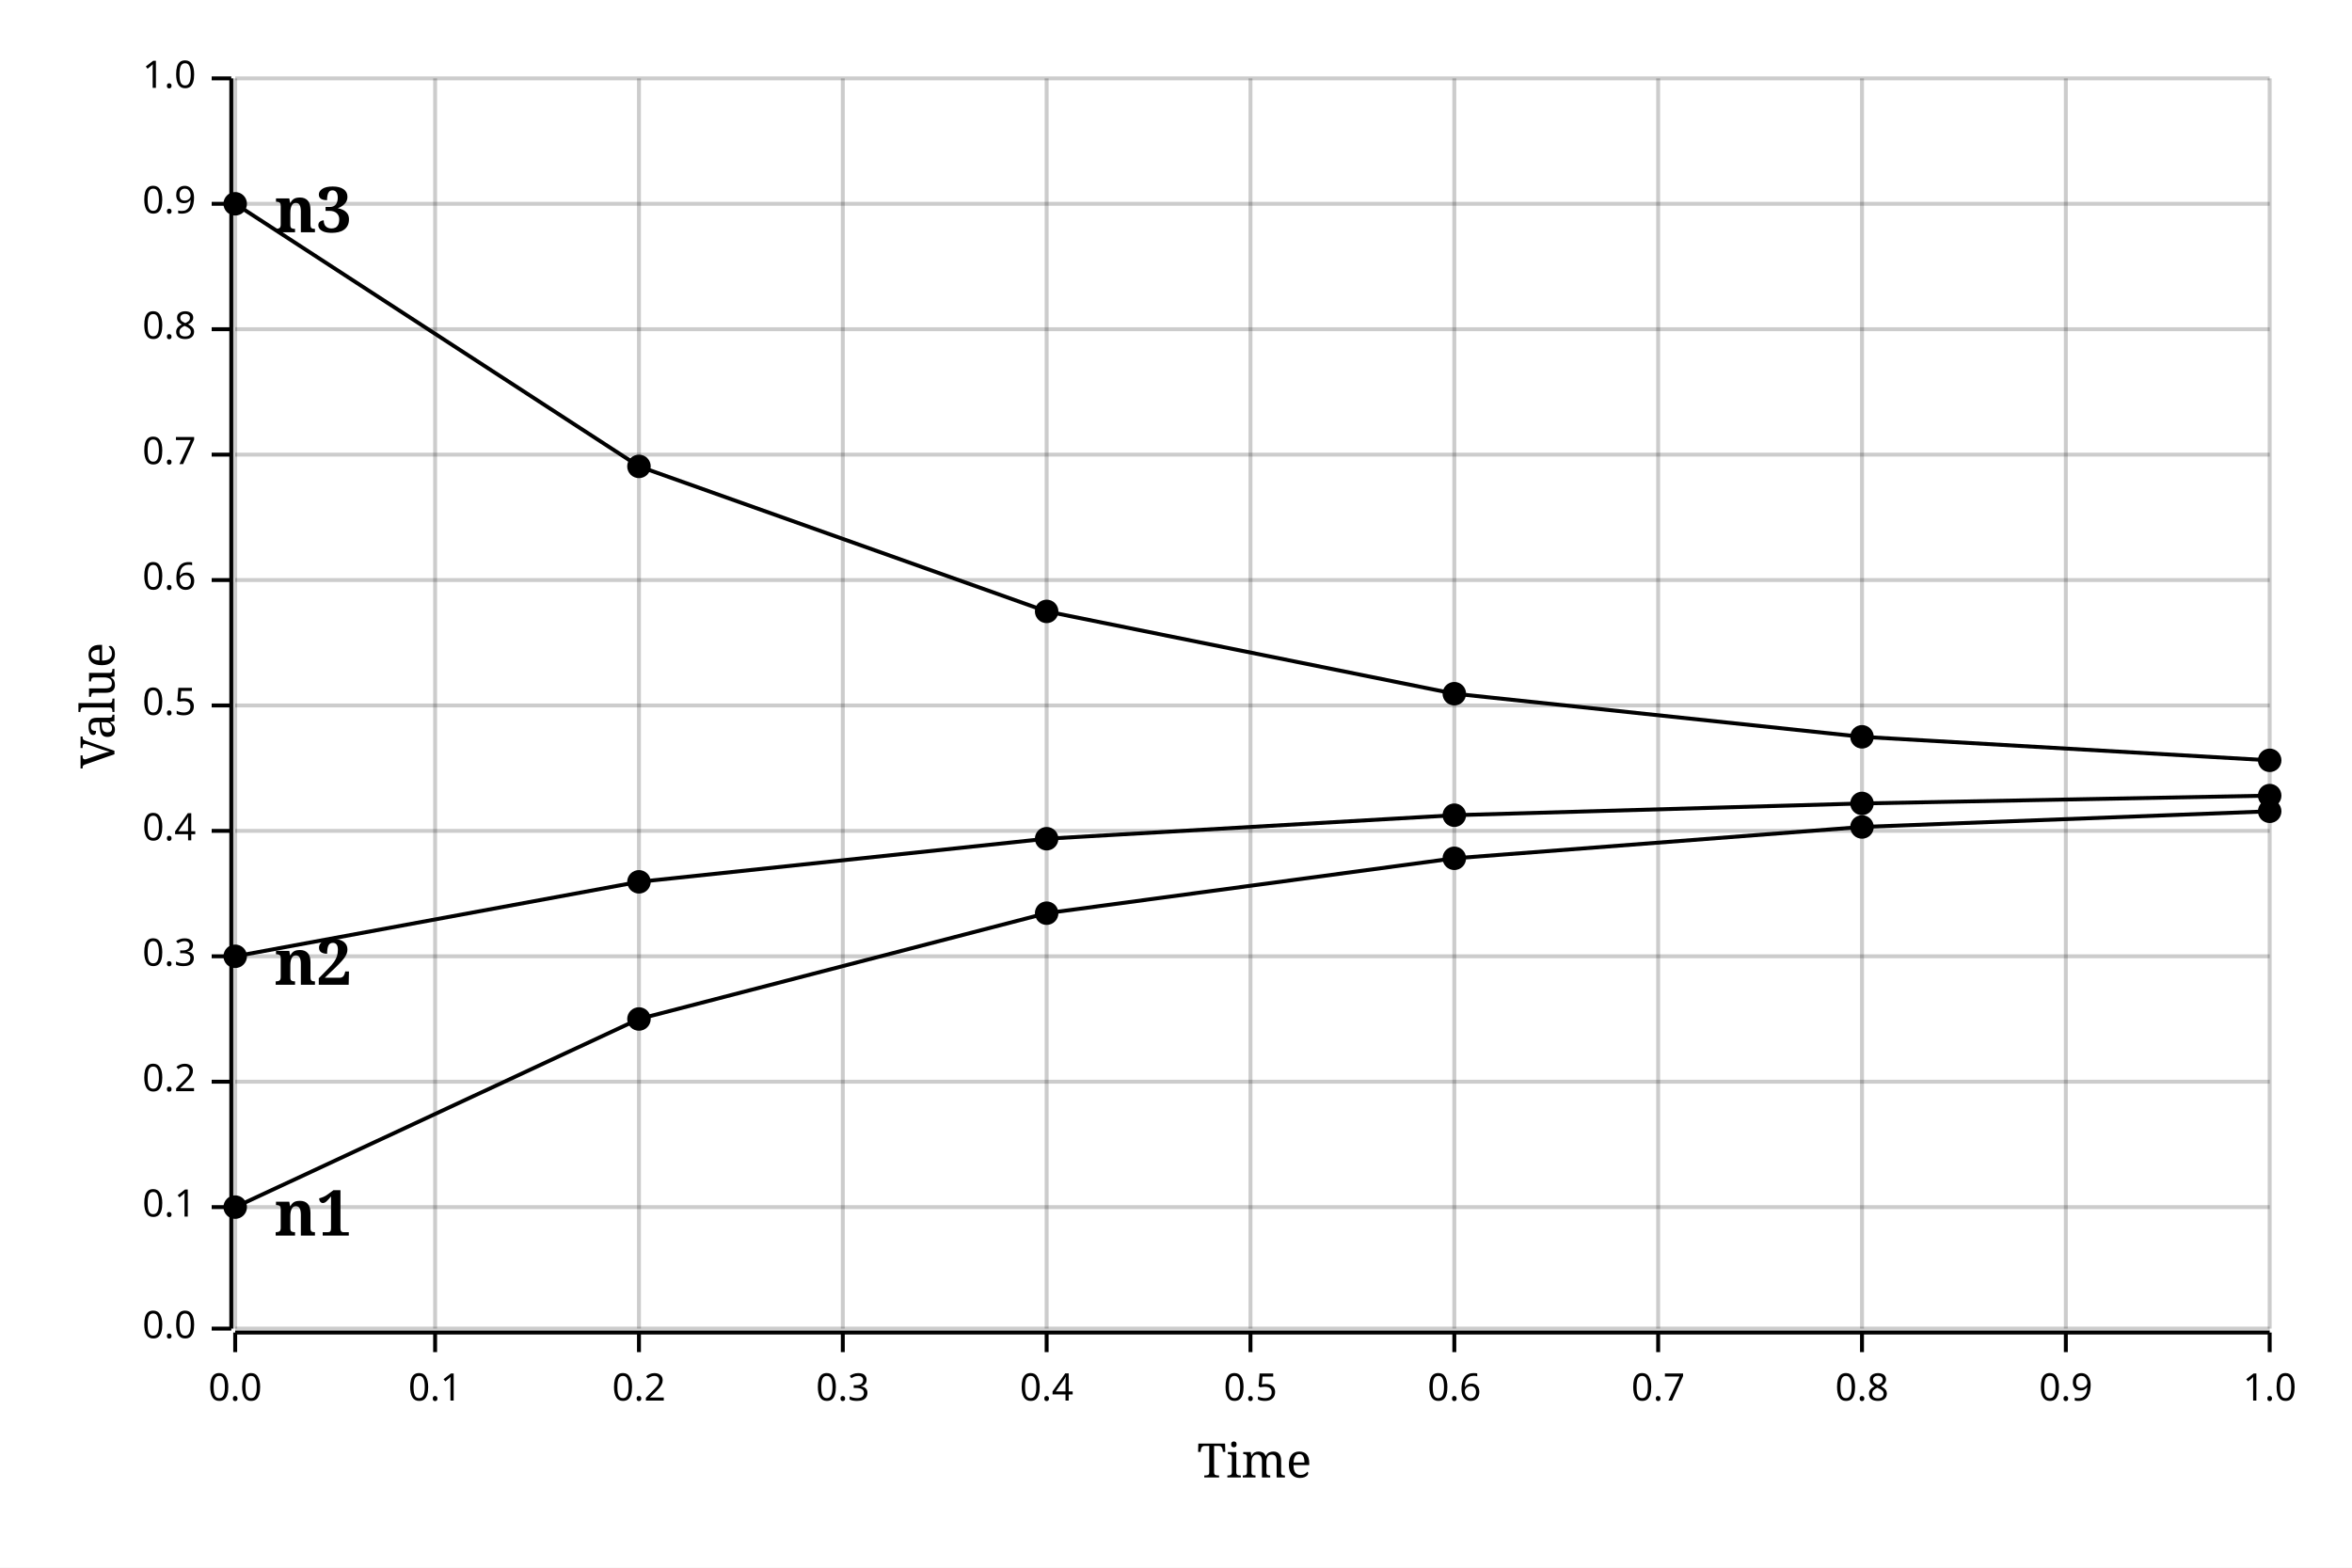
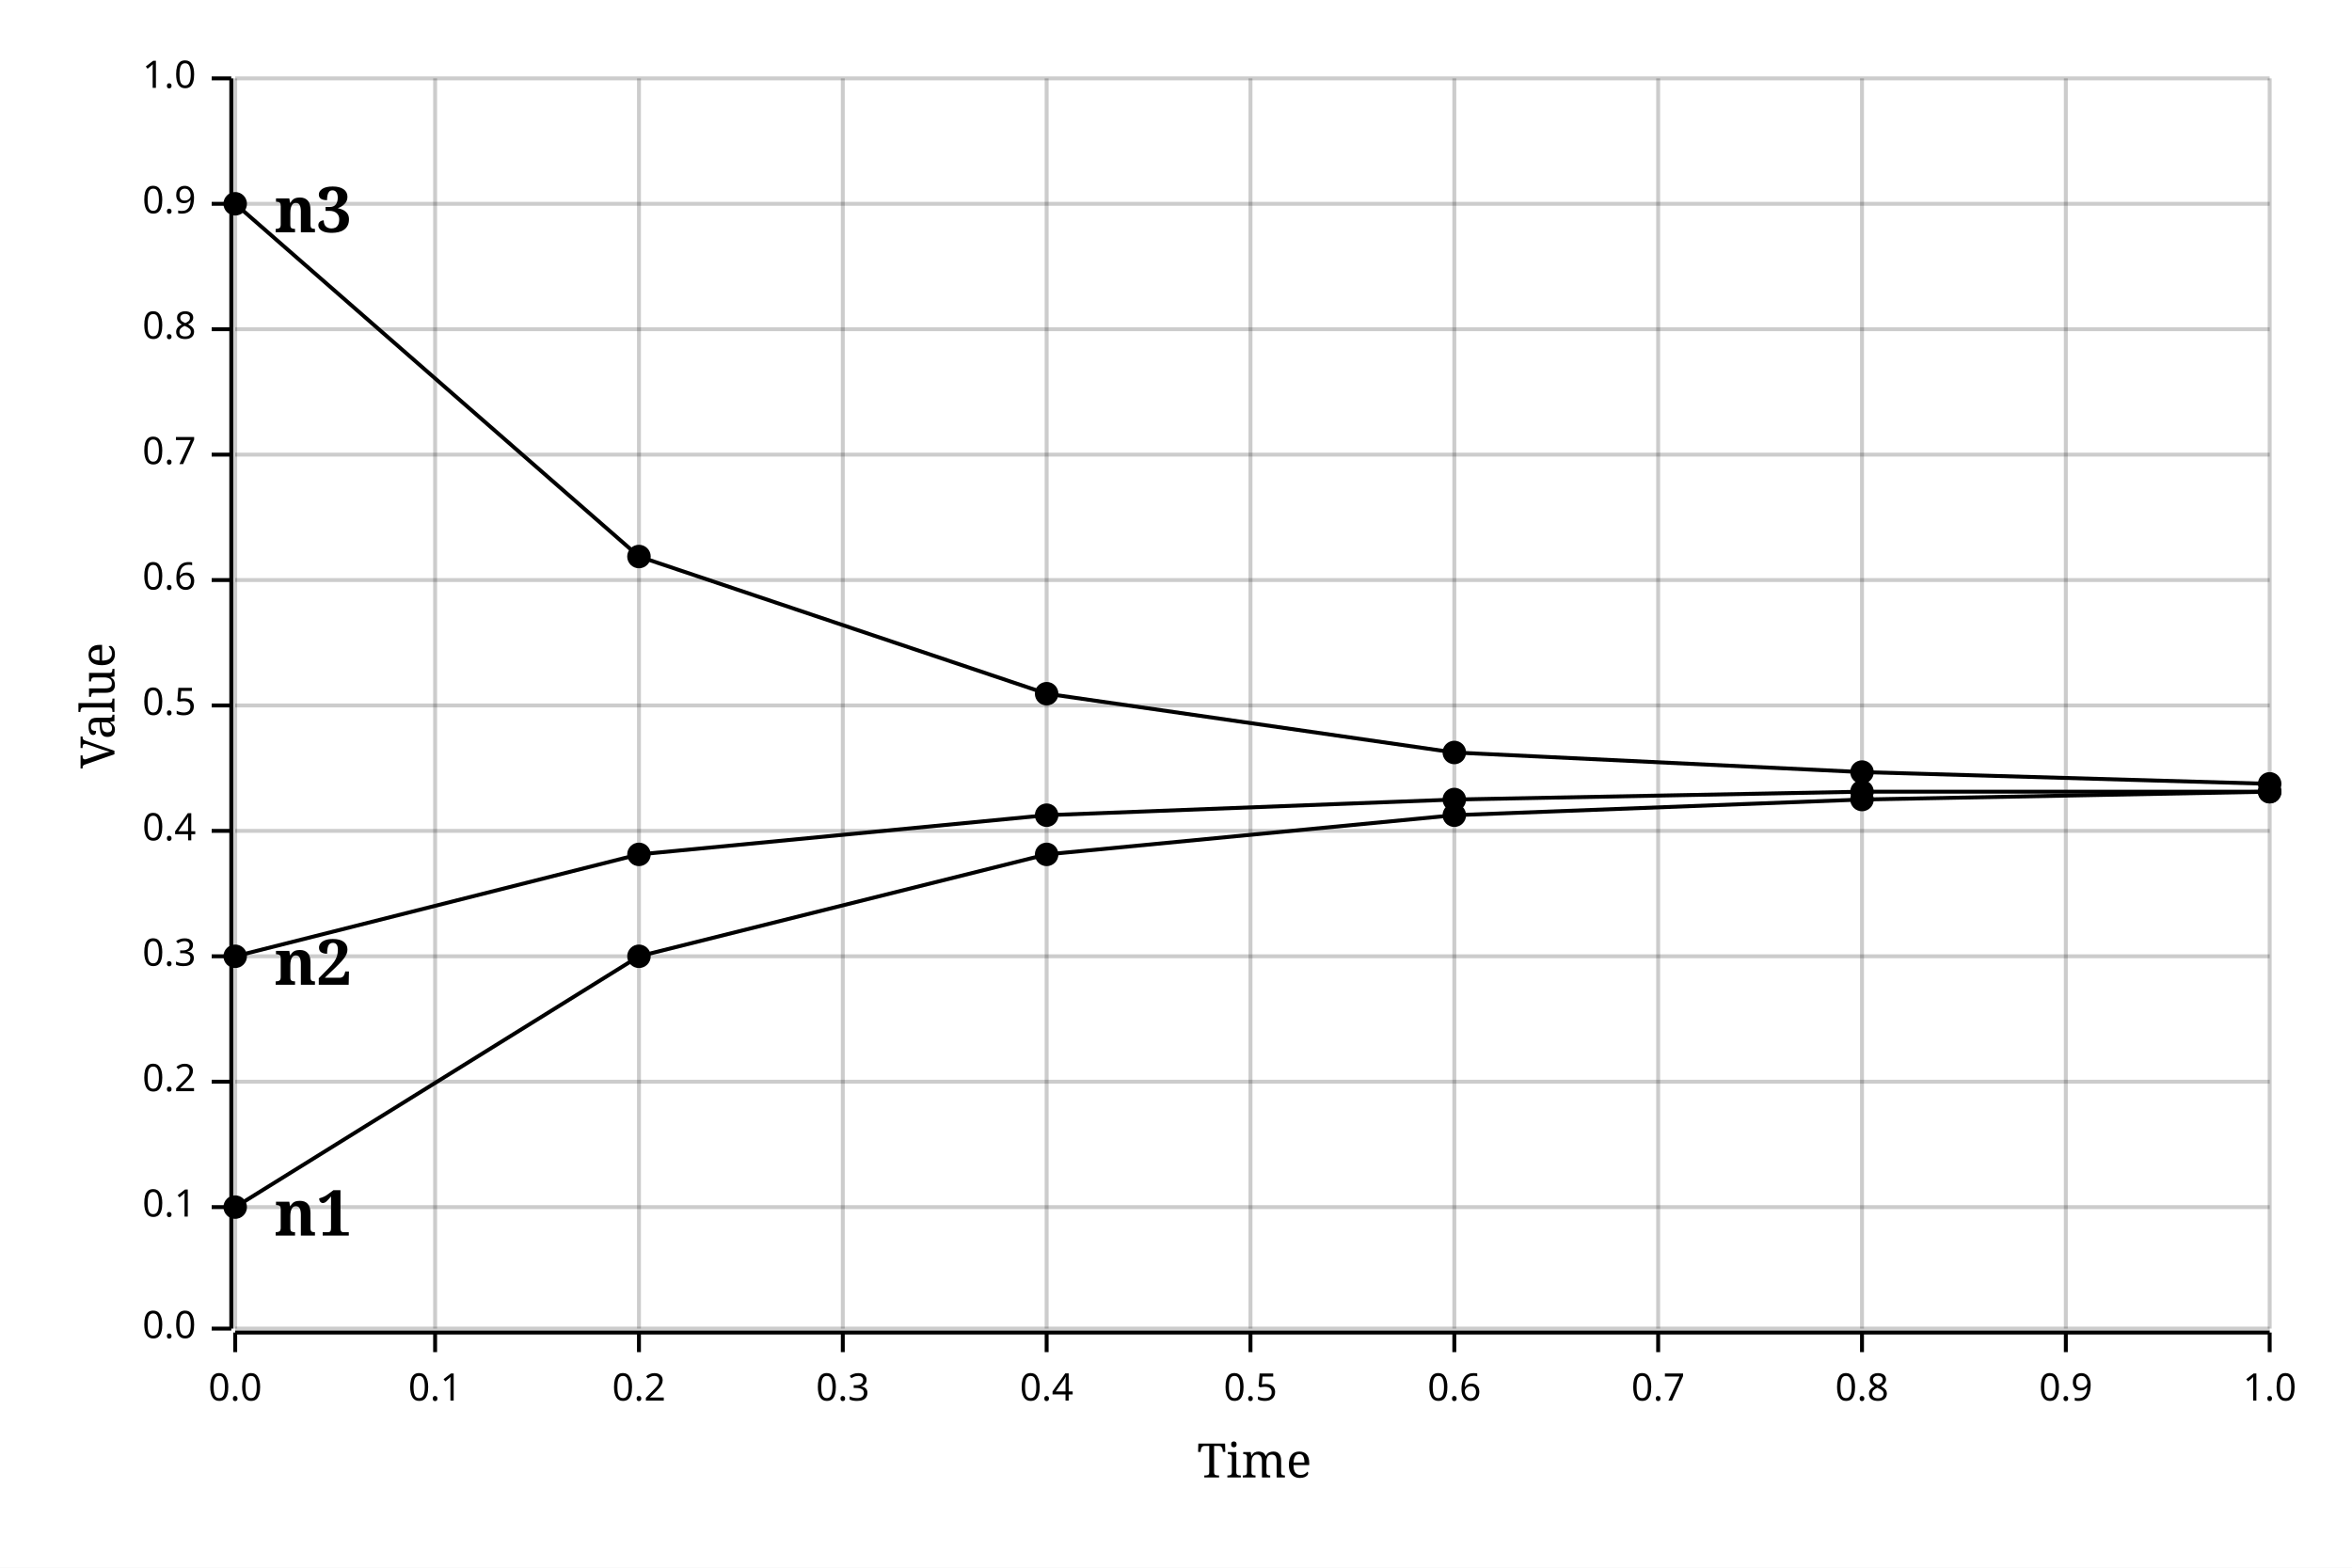
<svg xmlns="http://www.w3.org/2000/svg" width="600" height="400" viewBox="0 0 600 400">
  <rect x="0" y="0" width="600" height="400" opacity="1" fill="#FFFFFF" stroke="none" />
  <line opacity="1" stroke="#FFFFFF" stroke-width="1" x1="60" y1="339" x2="60" y2="20" />
  <line opacity="1" stroke="#FFFFFF" stroke-width="1" x1="65" y1="339" x2="65" y2="20" />
  <line opacity="1" stroke="#FFFFFF" stroke-width="1" x1="70" y1="339" x2="70" y2="20" />
  <line opacity="1" stroke="#FFFFFF" stroke-width="1" x1="75" y1="339" x2="75" y2="20" />
  <line opacity="1" stroke="#FFFFFF" stroke-width="1" x1="80" y1="339" x2="80" y2="20" />
  <line opacity="1" stroke="#FFFFFF" stroke-width="1" x1="85" y1="339" x2="85" y2="20" />
  <line opacity="1" stroke="#FFFFFF" stroke-width="1" x1="91" y1="339" x2="91" y2="20" />
  <line opacity="1" stroke="#FFFFFF" stroke-width="1" x1="96" y1="339" x2="96" y2="20" />
  <line opacity="1" stroke="#FFFFFF" stroke-width="1" x1="101" y1="339" x2="101" y2="20" />
  <line opacity="1" stroke="#FFFFFF" stroke-width="1" x1="106" y1="339" x2="106" y2="20" />
  <line opacity="1" stroke="#FFFFFF" stroke-width="1" x1="111" y1="339" x2="111" y2="20" />
  <line opacity="1" stroke="#FFFFFF" stroke-width="1" x1="117" y1="339" x2="117" y2="20" />
  <line opacity="1" stroke="#FFFFFF" stroke-width="1" x1="122" y1="339" x2="122" y2="20" />
  <line opacity="1" stroke="#FFFFFF" stroke-width="1" x1="127" y1="339" x2="127" y2="20" />
  <line opacity="1" stroke="#FFFFFF" stroke-width="1" x1="132" y1="339" x2="132" y2="20" />
  <line opacity="1" stroke="#FFFFFF" stroke-width="1" x1="137" y1="339" x2="137" y2="20" />
  <line opacity="1" stroke="#FFFFFF" stroke-width="1" x1="143" y1="339" x2="143" y2="20" />
  <line opacity="1" stroke="#FFFFFF" stroke-width="1" x1="148" y1="339" x2="148" y2="20" />
  <line opacity="1" stroke="#FFFFFF" stroke-width="1" x1="153" y1="339" x2="153" y2="20" />
  <line opacity="1" stroke="#FFFFFF" stroke-width="1" x1="158" y1="339" x2="158" y2="20" />
  <line opacity="1" stroke="#FFFFFF" stroke-width="1" x1="163" y1="339" x2="163" y2="20" />
  <line opacity="1" stroke="#FFFFFF" stroke-width="1" x1="168" y1="339" x2="168" y2="20" />
  <line opacity="1" stroke="#FFFFFF" stroke-width="1" x1="174" y1="339" x2="174" y2="20" />
  <line opacity="1" stroke="#FFFFFF" stroke-width="1" x1="179" y1="339" x2="179" y2="20" />
  <line opacity="1" stroke="#FFFFFF" stroke-width="1" x1="184" y1="339" x2="184" y2="20" />
  <line opacity="1" stroke="#FFFFFF" stroke-width="1" x1="189" y1="339" x2="189" y2="20" />
  <line opacity="1" stroke="#FFFFFF" stroke-width="1" x1="194" y1="339" x2="194" y2="20" />
  <line opacity="1" stroke="#FFFFFF" stroke-width="1" x1="200" y1="339" x2="200" y2="20" />
  <line opacity="1" stroke="#FFFFFF" stroke-width="1" x1="205" y1="339" x2="205" y2="20" />
  <line opacity="1" stroke="#FFFFFF" stroke-width="1" x1="210" y1="339" x2="210" y2="20" />
  <line opacity="1" stroke="#FFFFFF" stroke-width="1" x1="215" y1="339" x2="215" y2="20" />
  <line opacity="1" stroke="#FFFFFF" stroke-width="1" x1="220" y1="339" x2="220" y2="20" />
  <line opacity="1" stroke="#FFFFFF" stroke-width="1" x1="226" y1="339" x2="226" y2="20" />
  <line opacity="1" stroke="#FFFFFF" stroke-width="1" x1="231" y1="339" x2="231" y2="20" />
  <line opacity="1" stroke="#FFFFFF" stroke-width="1" x1="236" y1="339" x2="236" y2="20" />
  <line opacity="1" stroke="#FFFFFF" stroke-width="1" x1="241" y1="339" x2="241" y2="20" />
  <line opacity="1" stroke="#FFFFFF" stroke-width="1" x1="246" y1="339" x2="246" y2="20" />
  <line opacity="1" stroke="#FFFFFF" stroke-width="1" x1="252" y1="339" x2="252" y2="20" />
  <line opacity="1" stroke="#FFFFFF" stroke-width="1" x1="257" y1="339" x2="257" y2="20" />
  <line opacity="1" stroke="#FFFFFF" stroke-width="1" x1="262" y1="339" x2="262" y2="20" />
  <line opacity="1" stroke="#FFFFFF" stroke-width="1" x1="267" y1="339" x2="267" y2="20" />
  <line opacity="1" stroke="#FFFFFF" stroke-width="1" x1="272" y1="339" x2="272" y2="20" />
  <line opacity="1" stroke="#FFFFFF" stroke-width="1" x1="277" y1="339" x2="277" y2="20" />
  <line opacity="1" stroke="#FFFFFF" stroke-width="1" x1="283" y1="339" x2="283" y2="20" />
  <line opacity="1" stroke="#FFFFFF" stroke-width="1" x1="288" y1="339" x2="288" y2="20" />
  <line opacity="1" stroke="#FFFFFF" stroke-width="1" x1="293" y1="339" x2="293" y2="20" />
  <line opacity="1" stroke="#FFFFFF" stroke-width="1" x1="298" y1="339" x2="298" y2="20" />
  <line opacity="1" stroke="#FFFFFF" stroke-width="1" x1="303" y1="339" x2="303" y2="20" />
  <line opacity="1" stroke="#FFFFFF" stroke-width="1" x1="309" y1="339" x2="309" y2="20" />
  <line opacity="1" stroke="#FFFFFF" stroke-width="1" x1="314" y1="339" x2="314" y2="20" />
  <line opacity="1" stroke="#FFFFFF" stroke-width="1" x1="319" y1="339" x2="319" y2="20" />
  <line opacity="1" stroke="#FFFFFF" stroke-width="1" x1="324" y1="339" x2="324" y2="20" />
  <line opacity="1" stroke="#FFFFFF" stroke-width="1" x1="329" y1="339" x2="329" y2="20" />
  <line opacity="1" stroke="#FFFFFF" stroke-width="1" x1="335" y1="339" x2="335" y2="20" />
  <line opacity="1" stroke="#FFFFFF" stroke-width="1" x1="340" y1="339" x2="340" y2="20" />
  <line opacity="1" stroke="#FFFFFF" stroke-width="1" x1="345" y1="339" x2="345" y2="20" />
  <line opacity="1" stroke="#FFFFFF" stroke-width="1" x1="350" y1="339" x2="350" y2="20" />
  <line opacity="1" stroke="#FFFFFF" stroke-width="1" x1="355" y1="339" x2="355" y2="20" />
  <line opacity="1" stroke="#FFFFFF" stroke-width="1" x1="361" y1="339" x2="361" y2="20" />
  <line opacity="1" stroke="#FFFFFF" stroke-width="1" x1="366" y1="339" x2="366" y2="20" />
  <line opacity="1" stroke="#FFFFFF" stroke-width="1" x1="371" y1="339" x2="371" y2="20" />
  <line opacity="1" stroke="#FFFFFF" stroke-width="1" x1="376" y1="339" x2="376" y2="20" />
  <line opacity="1" stroke="#FFFFFF" stroke-width="1" x1="381" y1="339" x2="381" y2="20" />
  <line opacity="1" stroke="#FFFFFF" stroke-width="1" x1="386" y1="339" x2="386" y2="20" />
  <line opacity="1" stroke="#FFFFFF" stroke-width="1" x1="392" y1="339" x2="392" y2="20" />
  <line opacity="1" stroke="#FFFFFF" stroke-width="1" x1="397" y1="339" x2="397" y2="20" />
  <line opacity="1" stroke="#FFFFFF" stroke-width="1" x1="402" y1="339" x2="402" y2="20" />
  <line opacity="1" stroke="#FFFFFF" stroke-width="1" x1="407" y1="339" x2="407" y2="20" />
  <line opacity="1" stroke="#FFFFFF" stroke-width="1" x1="412" y1="339" x2="412" y2="20" />
  <line opacity="1" stroke="#FFFFFF" stroke-width="1" x1="418" y1="339" x2="418" y2="20" />
  <line opacity="1" stroke="#FFFFFF" stroke-width="1" x1="423" y1="339" x2="423" y2="20" />
  <line opacity="1" stroke="#FFFFFF" stroke-width="1" x1="428" y1="339" x2="428" y2="20" />
  <line opacity="1" stroke="#FFFFFF" stroke-width="1" x1="433" y1="339" x2="433" y2="20" />
  <line opacity="1" stroke="#FFFFFF" stroke-width="1" x1="438" y1="339" x2="438" y2="20" />
  <line opacity="1" stroke="#FFFFFF" stroke-width="1" x1="444" y1="339" x2="444" y2="20" />
  <line opacity="1" stroke="#FFFFFF" stroke-width="1" x1="449" y1="339" x2="449" y2="20" />
  <line opacity="1" stroke="#FFFFFF" stroke-width="1" x1="454" y1="339" x2="454" y2="20" />
  <line opacity="1" stroke="#FFFFFF" stroke-width="1" x1="459" y1="339" x2="459" y2="20" />
  <line opacity="1" stroke="#FFFFFF" stroke-width="1" x1="464" y1="339" x2="464" y2="20" />
  <line opacity="1" stroke="#FFFFFF" stroke-width="1" x1="470" y1="339" x2="470" y2="20" />
  <line opacity="1" stroke="#FFFFFF" stroke-width="1" x1="475" y1="339" x2="475" y2="20" />
  <line opacity="1" stroke="#FFFFFF" stroke-width="1" x1="480" y1="339" x2="480" y2="20" />
  <line opacity="1" stroke="#FFFFFF" stroke-width="1" x1="485" y1="339" x2="485" y2="20" />
  <line opacity="1" stroke="#FFFFFF" stroke-width="1" x1="490" y1="339" x2="490" y2="20" />
  <line opacity="1" stroke="#FFFFFF" stroke-width="1" x1="495" y1="339" x2="495" y2="20" />
  <line opacity="1" stroke="#FFFFFF" stroke-width="1" x1="501" y1="339" x2="501" y2="20" />
  <line opacity="1" stroke="#FFFFFF" stroke-width="1" x1="506" y1="339" x2="506" y2="20" />
  <line opacity="1" stroke="#FFFFFF" stroke-width="1" x1="511" y1="339" x2="511" y2="20" />
  <line opacity="1" stroke="#FFFFFF" stroke-width="1" x1="516" y1="339" x2="516" y2="20" />
  <line opacity="1" stroke="#FFFFFF" stroke-width="1" x1="521" y1="339" x2="521" y2="20" />
  <line opacity="1" stroke="#FFFFFF" stroke-width="1" x1="527" y1="339" x2="527" y2="20" />
  <line opacity="1" stroke="#FFFFFF" stroke-width="1" x1="532" y1="339" x2="532" y2="20" />
  <line opacity="1" stroke="#FFFFFF" stroke-width="1" x1="537" y1="339" x2="537" y2="20" />
  <line opacity="1" stroke="#FFFFFF" stroke-width="1" x1="542" y1="339" x2="542" y2="20" />
  <line opacity="1" stroke="#FFFFFF" stroke-width="1" x1="547" y1="339" x2="547" y2="20" />
  <line opacity="1" stroke="#FFFFFF" stroke-width="1" x1="553" y1="339" x2="553" y2="20" />
  <line opacity="1" stroke="#FFFFFF" stroke-width="1" x1="558" y1="339" x2="558" y2="20" />
  <line opacity="1" stroke="#FFFFFF" stroke-width="1" x1="563" y1="339" x2="563" y2="20" />
  <line opacity="1" stroke="#FFFFFF" stroke-width="1" x1="568" y1="339" x2="568" y2="20" />
  <line opacity="1" stroke="#FFFFFF" stroke-width="1" x1="573" y1="339" x2="573" y2="20" />
  <line opacity="1" stroke="#FFFFFF" stroke-width="1" x1="60" y1="339" x2="579" y2="339" />
  <line opacity="1" stroke="#FFFFFF" stroke-width="1" x1="60" y1="336" x2="579" y2="336" />
  <line opacity="1" stroke="#FFFFFF" stroke-width="1" x1="60" y1="333" x2="579" y2="333" />
  <line opacity="1" stroke="#FFFFFF" stroke-width="1" x1="60" y1="330" x2="579" y2="330" />
  <line opacity="1" stroke="#FFFFFF" stroke-width="1" x1="60" y1="327" x2="579" y2="327" />
  <line opacity="1" stroke="#FFFFFF" stroke-width="1" x1="60" y1="324" x2="579" y2="324" />
  <line opacity="1" stroke="#FFFFFF" stroke-width="1" x1="60" y1="320" x2="579" y2="320" />
  <line opacity="1" stroke="#FFFFFF" stroke-width="1" x1="60" y1="317" x2="579" y2="317" />
  <line opacity="1" stroke="#FFFFFF" stroke-width="1" x1="60" y1="314" x2="579" y2="314" />
  <line opacity="1" stroke="#FFFFFF" stroke-width="1" x1="60" y1="311" x2="579" y2="311" />
  <line opacity="1" stroke="#FFFFFF" stroke-width="1" x1="60" y1="308" x2="579" y2="308" />
  <line opacity="1" stroke="#FFFFFF" stroke-width="1" x1="60" y1="304" x2="579" y2="304" />
  <line opacity="1" stroke="#FFFFFF" stroke-width="1" x1="60" y1="301" x2="579" y2="301" />
  <line opacity="1" stroke="#FFFFFF" stroke-width="1" x1="60" y1="298" x2="579" y2="298" />
  <line opacity="1" stroke="#FFFFFF" stroke-width="1" x1="60" y1="295" x2="579" y2="295" />
  <line opacity="1" stroke="#FFFFFF" stroke-width="1" x1="60" y1="292" x2="579" y2="292" />
  <line opacity="1" stroke="#FFFFFF" stroke-width="1" x1="60" y1="288" x2="579" y2="288" />
  <line opacity="1" stroke="#FFFFFF" stroke-width="1" x1="60" y1="285" x2="579" y2="285" />
  <line opacity="1" stroke="#FFFFFF" stroke-width="1" x1="60" y1="282" x2="579" y2="282" />
  <line opacity="1" stroke="#FFFFFF" stroke-width="1" x1="60" y1="279" x2="579" y2="279" />
  <line opacity="1" stroke="#FFFFFF" stroke-width="1" x1="60" y1="276" x2="579" y2="276" />
  <line opacity="1" stroke="#FFFFFF" stroke-width="1" x1="60" y1="273" x2="579" y2="273" />
  <line opacity="1" stroke="#FFFFFF" stroke-width="1" x1="60" y1="269" x2="579" y2="269" />
  <line opacity="1" stroke="#FFFFFF" stroke-width="1" x1="60" y1="266" x2="579" y2="266" />
  <line opacity="1" stroke="#FFFFFF" stroke-width="1" x1="60" y1="263" x2="579" y2="263" />
  <line opacity="1" stroke="#FFFFFF" stroke-width="1" x1="60" y1="260" x2="579" y2="260" />
  <line opacity="1" stroke="#FFFFFF" stroke-width="1" x1="60" y1="257" x2="579" y2="257" />
  <line opacity="1" stroke="#FFFFFF" stroke-width="1" x1="60" y1="253" x2="579" y2="253" />
  <line opacity="1" stroke="#FFFFFF" stroke-width="1" x1="60" y1="250" x2="579" y2="250" />
  <line opacity="1" stroke="#FFFFFF" stroke-width="1" x1="60" y1="247" x2="579" y2="247" />
  <line opacity="1" stroke="#FFFFFF" stroke-width="1" x1="60" y1="244" x2="579" y2="244" />
  <line opacity="1" stroke="#FFFFFF" stroke-width="1" x1="60" y1="241" x2="579" y2="241" />
  <line opacity="1" stroke="#FFFFFF" stroke-width="1" x1="60" y1="237" x2="579" y2="237" />
  <line opacity="1" stroke="#FFFFFF" stroke-width="1" x1="60" y1="234" x2="579" y2="234" />
  <line opacity="1" stroke="#FFFFFF" stroke-width="1" x1="60" y1="231" x2="579" y2="231" />
  <line opacity="1" stroke="#FFFFFF" stroke-width="1" x1="60" y1="228" x2="579" y2="228" />
  <line opacity="1" stroke="#FFFFFF" stroke-width="1" x1="60" y1="225" x2="579" y2="225" />
  <line opacity="1" stroke="#FFFFFF" stroke-width="1" x1="60" y1="221" x2="579" y2="221" />
  <line opacity="1" stroke="#FFFFFF" stroke-width="1" x1="60" y1="218" x2="579" y2="218" />
  <line opacity="1" stroke="#FFFFFF" stroke-width="1" x1="60" y1="215" x2="579" y2="215" />
  <line opacity="1" stroke="#FFFFFF" stroke-width="1" x1="60" y1="212" x2="579" y2="212" />
  <line opacity="1" stroke="#FFFFFF" stroke-width="1" x1="60" y1="209" x2="579" y2="209" />
  <line opacity="1" stroke="#FFFFFF" stroke-width="1" x1="60" y1="206" x2="579" y2="206" />
  <line opacity="1" stroke="#FFFFFF" stroke-width="1" x1="60" y1="202" x2="579" y2="202" />
  <line opacity="1" stroke="#FFFFFF" stroke-width="1" x1="60" y1="199" x2="579" y2="199" />
  <line opacity="1" stroke="#FFFFFF" stroke-width="1" x1="60" y1="196" x2="579" y2="196" />
  <line opacity="1" stroke="#FFFFFF" stroke-width="1" x1="60" y1="193" x2="579" y2="193" />
  <line opacity="1" stroke="#FFFFFF" stroke-width="1" x1="60" y1="190" x2="579" y2="190" />
  <line opacity="1" stroke="#FFFFFF" stroke-width="1" x1="60" y1="186" x2="579" y2="186" />
  <line opacity="1" stroke="#FFFFFF" stroke-width="1" x1="60" y1="183" x2="579" y2="183" />
  <line opacity="1" stroke="#FFFFFF" stroke-width="1" x1="60" y1="180" x2="579" y2="180" />
  <line opacity="1" stroke="#FFFFFF" stroke-width="1" x1="60" y1="177" x2="579" y2="177" />
  <line opacity="1" stroke="#FFFFFF" stroke-width="1" x1="60" y1="174" x2="579" y2="174" />
  <line opacity="1" stroke="#FFFFFF" stroke-width="1" x1="60" y1="170" x2="579" y2="170" />
  <line opacity="1" stroke="#FFFFFF" stroke-width="1" x1="60" y1="167" x2="579" y2="167" />
  <line opacity="1" stroke="#FFFFFF" stroke-width="1" x1="60" y1="164" x2="579" y2="164" />
  <line opacity="1" stroke="#FFFFFF" stroke-width="1" x1="60" y1="161" x2="579" y2="161" />
  <line opacity="1" stroke="#FFFFFF" stroke-width="1" x1="60" y1="158" x2="579" y2="158" />
  <line opacity="1" stroke="#FFFFFF" stroke-width="1" x1="60" y1="154" x2="579" y2="154" />
  <line opacity="1" stroke="#FFFFFF" stroke-width="1" x1="60" y1="151" x2="579" y2="151" />
  <line opacity="1" stroke="#FFFFFF" stroke-width="1" x1="60" y1="148" x2="579" y2="148" />
  <line opacity="1" stroke="#FFFFFF" stroke-width="1" x1="60" y1="145" x2="579" y2="145" />
  <line opacity="1" stroke="#FFFFFF" stroke-width="1" x1="60" y1="142" x2="579" y2="142" />
  <line opacity="1" stroke="#FFFFFF" stroke-width="1" x1="60" y1="139" x2="579" y2="139" />
  <line opacity="1" stroke="#FFFFFF" stroke-width="1" x1="60" y1="135" x2="579" y2="135" />
  <line opacity="1" stroke="#FFFFFF" stroke-width="1" x1="60" y1="132" x2="579" y2="132" />
  <line opacity="1" stroke="#FFFFFF" stroke-width="1" x1="60" y1="129" x2="579" y2="129" />
  <line opacity="1" stroke="#FFFFFF" stroke-width="1" x1="60" y1="126" x2="579" y2="126" />
  <line opacity="1" stroke="#FFFFFF" stroke-width="1" x1="60" y1="123" x2="579" y2="123" />
  <line opacity="1" stroke="#FFFFFF" stroke-width="1" x1="60" y1="119" x2="579" y2="119" />
  <line opacity="1" stroke="#FFFFFF" stroke-width="1" x1="60" y1="116" x2="579" y2="116" />
  <line opacity="1" stroke="#FFFFFF" stroke-width="1" x1="60" y1="113" x2="579" y2="113" />
  <line opacity="1" stroke="#FFFFFF" stroke-width="1" x1="60" y1="110" x2="579" y2="110" />
  <line opacity="1" stroke="#FFFFFF" stroke-width="1" x1="60" y1="107" x2="579" y2="107" />
  <line opacity="1" stroke="#FFFFFF" stroke-width="1" x1="60" y1="103" x2="579" y2="103" />
  <line opacity="1" stroke="#FFFFFF" stroke-width="1" x1="60" y1="100" x2="579" y2="100" />
  <line opacity="1" stroke="#FFFFFF" stroke-width="1" x1="60" y1="97" x2="579" y2="97" />
  <line opacity="1" stroke="#FFFFFF" stroke-width="1" x1="60" y1="94" x2="579" y2="94" />
  <line opacity="1" stroke="#FFFFFF" stroke-width="1" x1="60" y1="91" x2="579" y2="91" />
  <line opacity="1" stroke="#FFFFFF" stroke-width="1" x1="60" y1="87" x2="579" y2="87" />
  <line opacity="1" stroke="#FFFFFF" stroke-width="1" x1="60" y1="84" x2="579" y2="84" />
  <line opacity="1" stroke="#FFFFFF" stroke-width="1" x1="60" y1="81" x2="579" y2="81" />
  <line opacity="1" stroke="#FFFFFF" stroke-width="1" x1="60" y1="78" x2="579" y2="78" />
  <line opacity="1" stroke="#FFFFFF" stroke-width="1" x1="60" y1="75" x2="579" y2="75" />
  <line opacity="1" stroke="#FFFFFF" stroke-width="1" x1="60" y1="72" x2="579" y2="72" />
  <line opacity="1" stroke="#FFFFFF" stroke-width="1" x1="60" y1="68" x2="579" y2="68" />
  <line opacity="1" stroke="#FFFFFF" stroke-width="1" x1="60" y1="65" x2="579" y2="65" />
  <line opacity="1" stroke="#FFFFFF" stroke-width="1" x1="60" y1="62" x2="579" y2="62" />
  <line opacity="1" stroke="#FFFFFF" stroke-width="1" x1="60" y1="59" x2="579" y2="59" />
  <line opacity="1" stroke="#FFFFFF" stroke-width="1" x1="60" y1="56" x2="579" y2="56" />
  <line opacity="1" stroke="#FFFFFF" stroke-width="1" x1="60" y1="52" x2="579" y2="52" />
  <line opacity="1" stroke="#FFFFFF" stroke-width="1" x1="60" y1="49" x2="579" y2="49" />
  <line opacity="1" stroke="#FFFFFF" stroke-width="1" x1="60" y1="46" x2="579" y2="46" />
  <line opacity="1" stroke="#FFFFFF" stroke-width="1" x1="60" y1="43" x2="579" y2="43" />
  <line opacity="1" stroke="#FFFFFF" stroke-width="1" x1="60" y1="40" x2="579" y2="40" />
  <line opacity="1" stroke="#FFFFFF" stroke-width="1" x1="60" y1="36" x2="579" y2="36" />
  <line opacity="1" stroke="#FFFFFF" stroke-width="1" x1="60" y1="33" x2="579" y2="33" />
  <line opacity="1" stroke="#FFFFFF" stroke-width="1" x1="60" y1="30" x2="579" y2="30" />
  <line opacity="1" stroke="#FFFFFF" stroke-width="1" x1="60" y1="27" x2="579" y2="27" />
  <line opacity="1" stroke="#FFFFFF" stroke-width="1" x1="60" y1="24" x2="579" y2="24" />
  <text x="20" y="180" dy="0.76em" text-anchor="middle" font-family="serif" font-size="12.097" opacity="1" fill="#000000" transform="rotate(270, 20, 180)">
Value
</text>
  <text x="320" y="380" dy="-0.5ex" text-anchor="middle" font-family="serif" font-size="12.097" opacity="1" fill="#000000">
Time
</text>
  <line opacity="0.2" stroke="#000000" stroke-width="1" x1="60" y1="339" x2="60" y2="20" />
  <line opacity="0.2" stroke="#000000" stroke-width="1" x1="111" y1="339" x2="111" y2="20" />
  <line opacity="0.2" stroke="#000000" stroke-width="1" x1="163" y1="339" x2="163" y2="20" />
  <line opacity="0.2" stroke="#000000" stroke-width="1" x1="215" y1="339" x2="215" y2="20" />
  <line opacity="0.2" stroke="#000000" stroke-width="1" x1="267" y1="339" x2="267" y2="20" />
  <line opacity="0.2" stroke="#000000" stroke-width="1" x1="319" y1="339" x2="319" y2="20" />
  <line opacity="0.2" stroke="#000000" stroke-width="1" x1="371" y1="339" x2="371" y2="20" />
  <line opacity="0.2" stroke="#000000" stroke-width="1" x1="423" y1="339" x2="423" y2="20" />
  <line opacity="0.2" stroke="#000000" stroke-width="1" x1="475" y1="339" x2="475" y2="20" />
  <line opacity="0.2" stroke="#000000" stroke-width="1" x1="527" y1="339" x2="527" y2="20" />
  <line opacity="0.2" stroke="#000000" stroke-width="1" x1="579" y1="339" x2="579" y2="20" />
  <line opacity="0.2" stroke="#000000" stroke-width="1" x1="60" y1="339" x2="579" y2="339" />
  <line opacity="0.2" stroke="#000000" stroke-width="1" x1="60" y1="308" x2="579" y2="308" />
  <line opacity="0.2" stroke="#000000" stroke-width="1" x1="60" y1="276" x2="579" y2="276" />
  <line opacity="0.2" stroke="#000000" stroke-width="1" x1="60" y1="244" x2="579" y2="244" />
  <line opacity="0.2" stroke="#000000" stroke-width="1" x1="60" y1="212" x2="579" y2="212" />
  <line opacity="0.2" stroke="#000000" stroke-width="1" x1="60" y1="180" x2="579" y2="180" />
  <line opacity="0.2" stroke="#000000" stroke-width="1" x1="60" y1="148" x2="579" y2="148" />
  <line opacity="0.2" stroke="#000000" stroke-width="1" x1="60" y1="116" x2="579" y2="116" />
  <line opacity="0.2" stroke="#000000" stroke-width="1" x1="60" y1="84" x2="579" y2="84" />
  <line opacity="0.2" stroke="#000000" stroke-width="1" x1="60" y1="52" x2="579" y2="52" />
  <line opacity="0.2" stroke="#000000" stroke-width="1" x1="60" y1="20" x2="579" y2="20" />
  <polyline fill="none" opacity="1" stroke="#000000" stroke-width="1" points="59,20 59,339 " />
  <text x="50" y="339" dy="0.5ex" text-anchor="end" font-family="sans-serif" font-size="9.677" opacity="1" fill="#000000">
0.0
</text>
  <polyline fill="none" opacity="1" stroke="#000000" stroke-width="1" points="54,339 59,339 " />
  <text x="50" y="308" dy="0.5ex" text-anchor="end" font-family="sans-serif" font-size="9.677" opacity="1" fill="#000000">
0.1
</text>
  <polyline fill="none" opacity="1" stroke="#000000" stroke-width="1" points="54,308 59,308 " />
  <text x="50" y="276" dy="0.5ex" text-anchor="end" font-family="sans-serif" font-size="9.677" opacity="1" fill="#000000">
0.2
</text>
  <polyline fill="none" opacity="1" stroke="#000000" stroke-width="1" points="54,276 59,276 " />
  <text x="50" y="244" dy="0.5ex" text-anchor="end" font-family="sans-serif" font-size="9.677" opacity="1" fill="#000000">
0.3
</text>
  <polyline fill="none" opacity="1" stroke="#000000" stroke-width="1" points="54,244 59,244 " />
  <text x="50" y="212" dy="0.5ex" text-anchor="end" font-family="sans-serif" font-size="9.677" opacity="1" fill="#000000">
0.4
</text>
  <polyline fill="none" opacity="1" stroke="#000000" stroke-width="1" points="54,212 59,212 " />
  <text x="50" y="180" dy="0.5ex" text-anchor="end" font-family="sans-serif" font-size="9.677" opacity="1" fill="#000000">
0.5
</text>
  <polyline fill="none" opacity="1" stroke="#000000" stroke-width="1" points="54,180 59,180 " />
  <text x="50" y="148" dy="0.5ex" text-anchor="end" font-family="sans-serif" font-size="9.677" opacity="1" fill="#000000">
0.6
</text>
  <polyline fill="none" opacity="1" stroke="#000000" stroke-width="1" points="54,148 59,148 " />
  <text x="50" y="116" dy="0.5ex" text-anchor="end" font-family="sans-serif" font-size="9.677" opacity="1" fill="#000000">
0.7
</text>
  <polyline fill="none" opacity="1" stroke="#000000" stroke-width="1" points="54,116 59,116 " />
  <text x="50" y="84" dy="0.5ex" text-anchor="end" font-family="sans-serif" font-size="9.677" opacity="1" fill="#000000">
0.8
</text>
  <polyline fill="none" opacity="1" stroke="#000000" stroke-width="1" points="54,84 59,84 " />
  <text x="50" y="52" dy="0.5ex" text-anchor="end" font-family="sans-serif" font-size="9.677" opacity="1" fill="#000000">
0.9
</text>
  <polyline fill="none" opacity="1" stroke="#000000" stroke-width="1" points="54,52 59,52 " />
  <text x="50" y="20" dy="0.5ex" text-anchor="end" font-family="sans-serif" font-size="9.677" opacity="1" fill="#000000">
1.0
</text>
  <polyline fill="none" opacity="1" stroke="#000000" stroke-width="1" points="54,20 59,20 " />
  <polyline fill="none" opacity="1" stroke="#000000" stroke-width="1" points="60,340 579,340 " />
  <text x="60" y="350" dy="0.76em" text-anchor="middle" font-family="sans-serif" font-size="9.677" opacity="1" fill="#000000">
0.0
</text>
  <polyline fill="none" opacity="1" stroke="#000000" stroke-width="1" points="60,340 60,345 " />
  <text x="111" y="350" dy="0.76em" text-anchor="middle" font-family="sans-serif" font-size="9.677" opacity="1" fill="#000000">
0.1
</text>
  <polyline fill="none" opacity="1" stroke="#000000" stroke-width="1" points="111,340 111,345 " />
  <text x="163" y="350" dy="0.76em" text-anchor="middle" font-family="sans-serif" font-size="9.677" opacity="1" fill="#000000">
0.2
</text>
  <polyline fill="none" opacity="1" stroke="#000000" stroke-width="1" points="163,340 163,345 " />
  <text x="215" y="350" dy="0.76em" text-anchor="middle" font-family="sans-serif" font-size="9.677" opacity="1" fill="#000000">
0.3
</text>
  <polyline fill="none" opacity="1" stroke="#000000" stroke-width="1" points="215,340 215,345 " />
  <text x="267" y="350" dy="0.76em" text-anchor="middle" font-family="sans-serif" font-size="9.677" opacity="1" fill="#000000">
0.4
</text>
  <polyline fill="none" opacity="1" stroke="#000000" stroke-width="1" points="267,340 267,345 " />
  <text x="319" y="350" dy="0.76em" text-anchor="middle" font-family="sans-serif" font-size="9.677" opacity="1" fill="#000000">
0.5
</text>
  <polyline fill="none" opacity="1" stroke="#000000" stroke-width="1" points="319,340 319,345 " />
  <text x="371" y="350" dy="0.76em" text-anchor="middle" font-family="sans-serif" font-size="9.677" opacity="1" fill="#000000">
0.6
</text>
  <polyline fill="none" opacity="1" stroke="#000000" stroke-width="1" points="371,340 371,345 " />
  <text x="423" y="350" dy="0.76em" text-anchor="middle" font-family="sans-serif" font-size="9.677" opacity="1" fill="#000000">
0.7
</text>
  <polyline fill="none" opacity="1" stroke="#000000" stroke-width="1" points="423,340 423,345 " />
  <text x="475" y="350" dy="0.76em" text-anchor="middle" font-family="sans-serif" font-size="9.677" opacity="1" fill="#000000">
0.8
</text>
  <polyline fill="none" opacity="1" stroke="#000000" stroke-width="1" points="475,340 475,345 " />
  <text x="527" y="350" dy="0.76em" text-anchor="middle" font-family="sans-serif" font-size="9.677" opacity="1" fill="#000000">
0.9
</text>
  <polyline fill="none" opacity="1" stroke="#000000" stroke-width="1" points="527,340 527,345 " />
  <text x="579" y="350" dy="0.76em" text-anchor="middle" font-family="sans-serif" font-size="9.677" opacity="1" fill="#000000">
1.0
</text>
  <polyline fill="none" opacity="1" stroke="#000000" stroke-width="1" points="579,340 579,345 " />
  <text x="70" y="303" dy="0.76em" text-anchor="start" font-family="serif" font-size="16.129" opacity="1" fill="#000000" font-weight="bold">
n1
</text>
-   <polyline fill="none" opacity="1" stroke="#000000" stroke-width="1" points="60,308 163,260 267,233 371,219 475,211 579,207 " />
+   <polyline fill="none" opacity="1" stroke="#000000" stroke-width="1" points="60,308 163,244 267,218 371,208 475,204 579,202 " />
  <circle cx="60" cy="308" r="3" opacity="1" fill="#000000" stroke="none" stroke-width="1" />
-   <circle cx="163" cy="260" r="3" opacity="1" fill="#000000" stroke="none" stroke-width="1" />
-   <circle cx="267" cy="233" r="3" opacity="1" fill="#000000" stroke="none" stroke-width="1" />
-   <circle cx="371" cy="219" r="3" opacity="1" fill="#000000" stroke="none" stroke-width="1" />
-   <circle cx="475" cy="211" r="3" opacity="1" fill="#000000" stroke="none" stroke-width="1" />
-   <circle cx="579" cy="207" r="3" opacity="1" fill="#000000" stroke="none" stroke-width="1" />
+   <circle cx="163" cy="244" r="3" opacity="1" fill="#000000" stroke="none" stroke-width="1" />
+   <circle cx="267" cy="218" r="3" opacity="1" fill="#000000" stroke="none" stroke-width="1" />
+   <circle cx="371" cy="208" r="3" opacity="1" fill="#000000" stroke="none" stroke-width="1" />
+   <circle cx="475" cy="204" r="3" opacity="1" fill="#000000" stroke="none" stroke-width="1" />
+   <circle cx="579" cy="202" r="3" opacity="1" fill="#000000" stroke="none" stroke-width="1" />
  <text x="70" y="239" dy="0.76em" text-anchor="start" font-family="serif" font-size="16.129" opacity="1" fill="#000000" font-weight="bold">
n2
</text>
-   <polyline fill="none" opacity="1" stroke="#000000" stroke-width="1" points="60,244 163,225 267,214 371,208 475,205 579,203 " />
+   <polyline fill="none" opacity="1" stroke="#000000" stroke-width="1" points="60,244 163,218 267,208 371,204 475,202 579,202 " />
  <circle cx="60" cy="244" r="3" opacity="1" fill="#000000" stroke="none" stroke-width="1" />
-   <circle cx="163" cy="225" r="3" opacity="1" fill="#000000" stroke="none" stroke-width="1" />
-   <circle cx="267" cy="214" r="3" opacity="1" fill="#000000" stroke="none" stroke-width="1" />
-   <circle cx="371" cy="208" r="3" opacity="1" fill="#000000" stroke="none" stroke-width="1" />
-   <circle cx="475" cy="205" r="3" opacity="1" fill="#000000" stroke="none" stroke-width="1" />
-   <circle cx="579" cy="203" r="3" opacity="1" fill="#000000" stroke="none" stroke-width="1" />
+   <circle cx="163" cy="218" r="3" opacity="1" fill="#000000" stroke="none" stroke-width="1" />
+   <circle cx="267" cy="208" r="3" opacity="1" fill="#000000" stroke="none" stroke-width="1" />
+   <circle cx="371" cy="204" r="3" opacity="1" fill="#000000" stroke="none" stroke-width="1" />
+   <circle cx="475" cy="202" r="3" opacity="1" fill="#000000" stroke="none" stroke-width="1" />
+   <circle cx="579" cy="202" r="3" opacity="1" fill="#000000" stroke="none" stroke-width="1" />
  <text x="70" y="47" dy="0.76em" text-anchor="start" font-family="serif" font-size="16.129" opacity="1" fill="#000000" font-weight="bold">
n3
</text>
-   <polyline fill="none" opacity="1" stroke="#000000" stroke-width="1" points="60,52 163,119 267,156 371,177 475,188 579,194 " />
+   <polyline fill="none" opacity="1" stroke="#000000" stroke-width="1" points="60,52 163,142 267,177 371,192 475,197 579,200 " />
  <circle cx="60" cy="52" r="3" opacity="1" fill="#000000" stroke="none" stroke-width="1" />
-   <circle cx="163" cy="119" r="3" opacity="1" fill="#000000" stroke="none" stroke-width="1" />
-   <circle cx="267" cy="156" r="3" opacity="1" fill="#000000" stroke="none" stroke-width="1" />
-   <circle cx="371" cy="177" r="3" opacity="1" fill="#000000" stroke="none" stroke-width="1" />
-   <circle cx="475" cy="188" r="3" opacity="1" fill="#000000" stroke="none" stroke-width="1" />
-   <circle cx="579" cy="194" r="3" opacity="1" fill="#000000" stroke="none" stroke-width="1" />
+   <circle cx="163" cy="142" r="3" opacity="1" fill="#000000" stroke="none" stroke-width="1" />
+   <circle cx="267" cy="177" r="3" opacity="1" fill="#000000" stroke="none" stroke-width="1" />
+   <circle cx="371" cy="192" r="3" opacity="1" fill="#000000" stroke="none" stroke-width="1" />
+   <circle cx="475" cy="197" r="3" opacity="1" fill="#000000" stroke="none" stroke-width="1" />
+   <circle cx="579" cy="200" r="3" opacity="1" fill="#000000" stroke="none" stroke-width="1" />
</svg>
